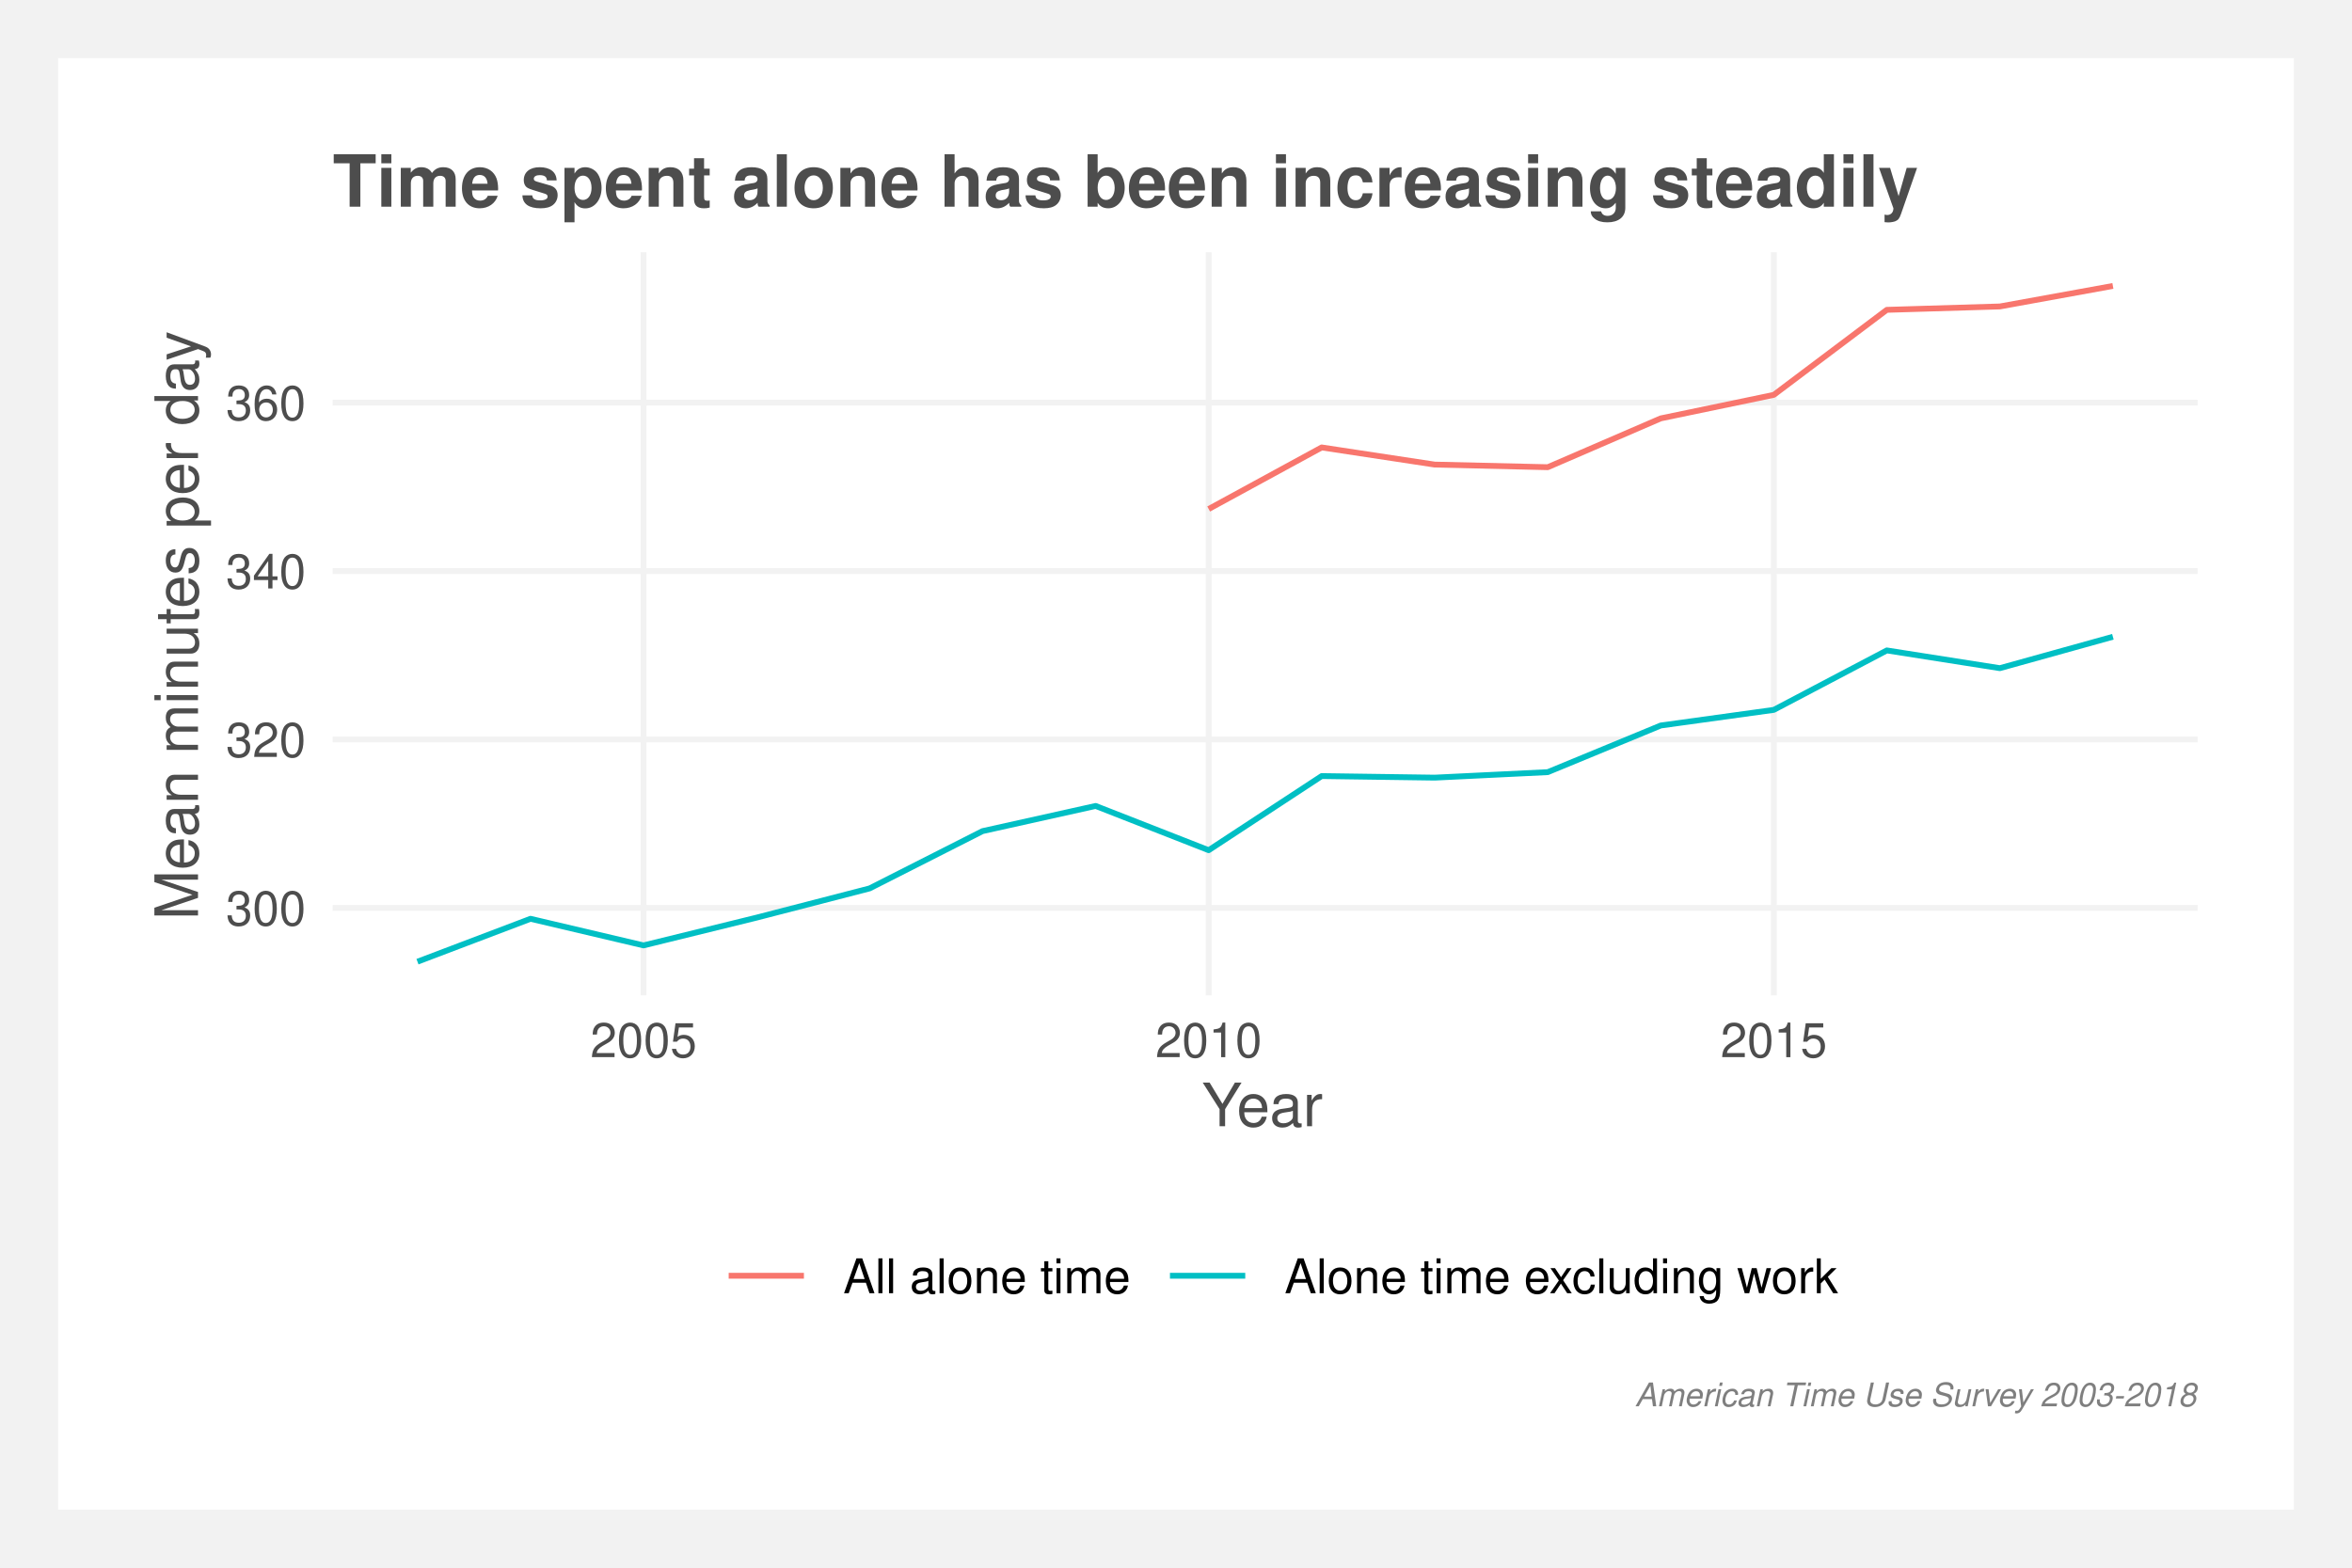
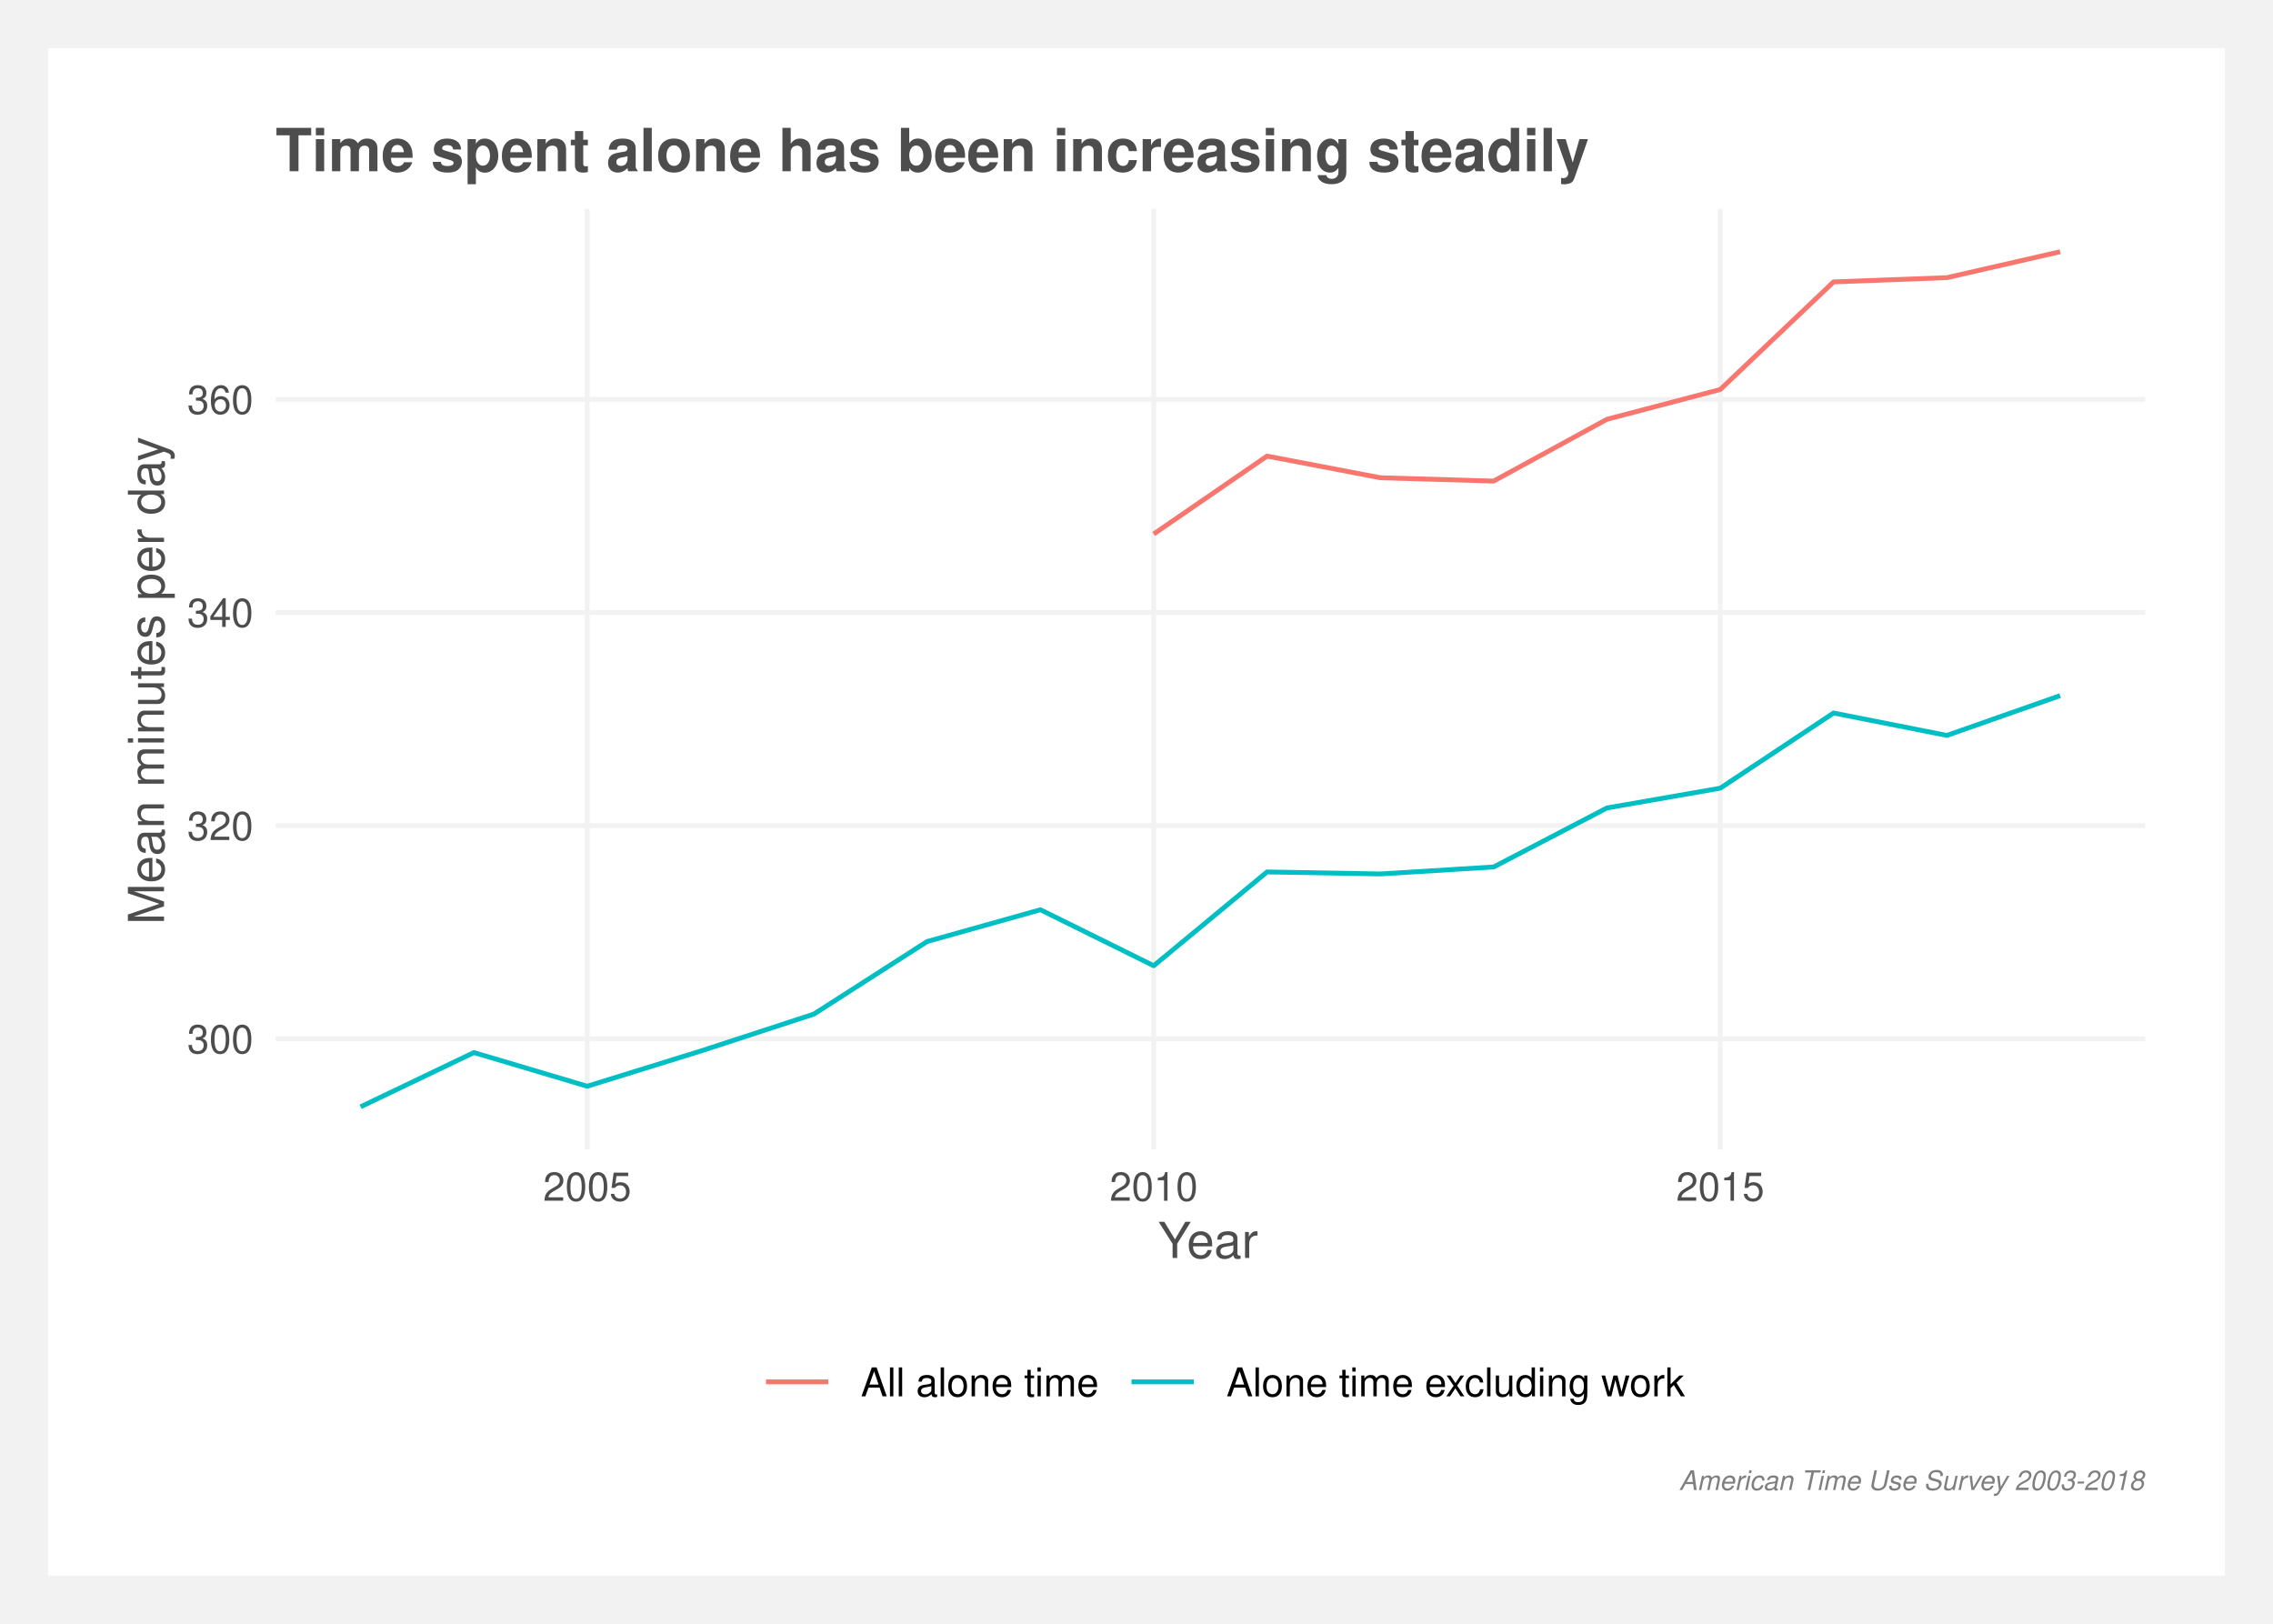
- <svg xmlns="http://www.w3.org/2000/svg" viewBox="0 0 432.00 288.00">
+ <svg xmlns="http://www.w3.org/2000/svg" viewBox="0 0 504.00 360.00">
  <defs>
    <style type="text/css">
    line, polyline, polygon, path, rect, circle {
      fill: none;
      stroke: #000000;
      stroke-linecap: round;
      stroke-linejoin: round;
      stroke-miterlimit: 10.00;
    }
  </style>
  </defs>
  <rect width="100%" height="100%" style="stroke: none; fill: #FFFFFF;" />
-   <rect x="0" y="0.00" width="432.00" height="288.00" style="stroke-width: 21.34; stroke: #F2F2F2;" />
+   <rect x="0.00" y="0.00" width="504.00" height="360.00" style="stroke-width: 21.34; stroke: #F2F2F2;" />
  <defs>
-     <clipPath id="cpNjEuMTF8NDAzLjY1fDE4Mi44N3w0Ni4zMw==">
-       <rect x="61.11" y="46.33" width="342.54" height="136.55" />
+     <clipPath id="cpNjEuMTF8NDc1LjY1fDI1NC44N3w0Ni4zMw==">
+       <rect x="61.11" y="46.33" width="414.54" height="208.55" />
    </clipPath>
  </defs>
-   <rect x="61.11" y="46.33" width="342.54" height="136.55" style="stroke-width: 1.07; stroke: none;" clip-path="url(#cpNjEuMTF8NDAzLjY1fDE4Mi44N3w0Ni4zMw==)" />
-   <polyline points="61.11,182.26 403.65,182.26 " style="stroke-width: 0.53; stroke: none; stroke-linecap: butt;" clip-path="url(#cpNjEuMTF8NDAzLjY1fDE4Mi44N3w0Ni4zMw==)" />
-   <polyline points="61.11,151.32 403.65,151.32 " style="stroke-width: 0.53; stroke: none; stroke-linecap: butt;" clip-path="url(#cpNjEuMTF8NDAzLjY1fDE4Mi44N3w0Ni4zMw==)" />
-   <polyline points="61.11,120.38 403.65,120.38 " style="stroke-width: 0.53; stroke: none; stroke-linecap: butt;" clip-path="url(#cpNjEuMTF8NDAzLjY1fDE4Mi44N3w0Ni4zMw==)" />
-   <polyline points="61.11,89.44 403.65,89.44 " style="stroke-width: 0.53; stroke: none; stroke-linecap: butt;" clip-path="url(#cpNjEuMTF8NDAzLjY1fDE4Mi44N3w0Ni4zMw==)" />
-   <polyline points="61.11,58.50 403.65,58.50 " style="stroke-width: 0.53; stroke: none; stroke-linecap: butt;" clip-path="url(#cpNjEuMTF8NDAzLjY1fDE4Mi44N3w0Ni4zMw==)" />
-   <polyline points="66.30,182.87 66.30,46.33 " style="stroke-width: 0.53; stroke: none; stroke-linecap: butt;" clip-path="url(#cpNjEuMTF8NDAzLjY1fDE4Mi44N3w0Ni4zMw==)" />
-   <polyline points="170.10,182.87 170.10,46.33 " style="stroke-width: 0.53; stroke: none; stroke-linecap: butt;" clip-path="url(#cpNjEuMTF8NDAzLjY1fDE4Mi44N3w0Ni4zMw==)" />
-   <polyline points="273.90,182.87 273.90,46.33 " style="stroke-width: 0.53; stroke: none; stroke-linecap: butt;" clip-path="url(#cpNjEuMTF8NDAzLjY1fDE4Mi44N3w0Ni4zMw==)" />
-   <polyline points="377.70,182.87 377.70,46.33 " style="stroke-width: 0.53; stroke: none; stroke-linecap: butt;" clip-path="url(#cpNjEuMTF8NDAzLjY1fDE4Mi44N3w0Ni4zMw==)" />
-   <polyline points="61.11,166.79 403.65,166.79 " style="stroke-width: 1.07; stroke: #F2F2F2; stroke-linecap: butt;" clip-path="url(#cpNjEuMTF8NDAzLjY1fDE4Mi44N3w0Ni4zMw==)" />
-   <polyline points="61.11,135.85 403.65,135.85 " style="stroke-width: 1.07; stroke: #F2F2F2; stroke-linecap: butt;" clip-path="url(#cpNjEuMTF8NDAzLjY1fDE4Mi44N3w0Ni4zMw==)" />
-   <polyline points="61.11,104.91 403.65,104.91 " style="stroke-width: 1.07; stroke: #F2F2F2; stroke-linecap: butt;" clip-path="url(#cpNjEuMTF8NDAzLjY1fDE4Mi44N3w0Ni4zMw==)" />
-   <polyline points="61.11,73.97 403.65,73.97 " style="stroke-width: 1.07; stroke: #F2F2F2; stroke-linecap: butt;" clip-path="url(#cpNjEuMTF8NDAzLjY1fDE4Mi44N3w0Ni4zMw==)" />
-   <polyline points="118.20,182.87 118.20,46.33 " style="stroke-width: 1.07; stroke: #F2F2F2; stroke-linecap: butt;" clip-path="url(#cpNjEuMTF8NDAzLjY1fDE4Mi44N3w0Ni4zMw==)" />
-   <polyline points="222.00,182.87 222.00,46.33 " style="stroke-width: 1.07; stroke: #F2F2F2; stroke-linecap: butt;" clip-path="url(#cpNjEuMTF8NDAzLjY1fDE4Mi44N3w0Ni4zMw==)" />
-   <polyline points="325.80,182.87 325.80,46.33 " style="stroke-width: 1.07; stroke: #F2F2F2; stroke-linecap: butt;" clip-path="url(#cpNjEuMTF8NDAzLjY1fDE4Mi44N3w0Ni4zMw==)" />
-   <polyline points="222.00,93.51 242.76,82.20 263.52,85.35 284.28,85.83 305.04,76.86 325.80,72.54 346.56,56.92 367.32,56.30 388.08,52.53 " style="stroke-width: 1.07; stroke: #F8766D; stroke-linecap: butt;" clip-path="url(#cpNjEuMTF8NDAzLjY1fDE4Mi44N3w0Ni4zMw==)" />
-   <polyline points="76.68,176.67 97.44,168.79 118.20,173.68 138.96,168.58 159.72,163.21 180.48,152.68 201.24,148.06 222.00,156.19 242.76,142.57 263.52,142.86 284.28,141.85 305.04,133.28 325.80,130.41 346.56,119.49 367.32,122.75 388.08,116.98 " style="stroke-width: 1.07; stroke: #00BFC4; stroke-linecap: butt;" clip-path="url(#cpNjEuMTF8NDAzLjY1fDE4Mi44N3w0Ni4zMw==)" />
+   <rect x="61.11" y="46.33" width="414.54" height="208.55" style="stroke-width: 1.07; stroke: none;" clip-path="url(#cpNjEuMTF8NDc1LjY1fDI1NC44N3w0Ni4zMw==)" />
+   <polyline points="61.11,253.94 475.65,253.94 " style="stroke-width: 0.53; stroke: none; stroke-linecap: butt;" clip-path="url(#cpNjEuMTF8NDc1LjY1fDI1NC44N3w0Ni4zMw==)" />
+   <polyline points="61.11,206.68 475.65,206.68 " style="stroke-width: 0.53; stroke: none; stroke-linecap: butt;" clip-path="url(#cpNjEuMTF8NDc1LjY1fDI1NC44N3w0Ni4zMw==)" />
+   <polyline points="61.11,159.42 475.65,159.42 " style="stroke-width: 0.53; stroke: none; stroke-linecap: butt;" clip-path="url(#cpNjEuMTF8NDc1LjY1fDI1NC44N3w0Ni4zMw==)" />
+   <polyline points="61.11,112.17 475.65,112.17 " style="stroke-width: 0.53; stroke: none; stroke-linecap: butt;" clip-path="url(#cpNjEuMTF8NDc1LjY1fDI1NC44N3w0Ni4zMw==)" />
+   <polyline points="61.11,64.91 475.65,64.91 " style="stroke-width: 0.53; stroke: none; stroke-linecap: butt;" clip-path="url(#cpNjEuMTF8NDc1LjY1fDI1NC44N3w0Ni4zMw==)" />
+   <polyline points="67.39,254.87 67.39,46.33 " style="stroke-width: 0.53; stroke: none; stroke-linecap: butt;" clip-path="url(#cpNjEuMTF8NDc1LjY1fDI1NC44N3w0Ni4zMw==)" />
+   <polyline points="193.01,254.87 193.01,46.33 " style="stroke-width: 0.53; stroke: none; stroke-linecap: butt;" clip-path="url(#cpNjEuMTF8NDc1LjY1fDI1NC44N3w0Ni4zMw==)" />
+   <polyline points="318.63,254.87 318.63,46.33 " style="stroke-width: 0.53; stroke: none; stroke-linecap: butt;" clip-path="url(#cpNjEuMTF8NDc1LjY1fDI1NC44N3w0Ni4zMw==)" />
+   <polyline points="444.25,254.87 444.25,46.33 " style="stroke-width: 0.53; stroke: none; stroke-linecap: butt;" clip-path="url(#cpNjEuMTF8NDc1LjY1fDI1NC44N3w0Ni4zMw==)" />
+   <polyline points="61.11,230.31 475.65,230.31 " style="stroke-width: 1.07; stroke: #F2F2F2; stroke-linecap: butt;" clip-path="url(#cpNjEuMTF8NDc1LjY1fDI1NC44N3w0Ni4zMw==)" />
+   <polyline points="61.11,183.05 475.65,183.05 " style="stroke-width: 1.07; stroke: #F2F2F2; stroke-linecap: butt;" clip-path="url(#cpNjEuMTF8NDc1LjY1fDI1NC44N3w0Ni4zMw==)" />
+   <polyline points="61.11,135.80 475.65,135.80 " style="stroke-width: 1.07; stroke: #F2F2F2; stroke-linecap: butt;" clip-path="url(#cpNjEuMTF8NDc1LjY1fDI1NC44N3w0Ni4zMw==)" />
+   <polyline points="61.11,88.54 475.65,88.54 " style="stroke-width: 1.07; stroke: #F2F2F2; stroke-linecap: butt;" clip-path="url(#cpNjEuMTF8NDc1LjY1fDI1NC44N3w0Ni4zMw==)" />
+   <polyline points="130.20,254.87 130.20,46.33 " style="stroke-width: 1.07; stroke: #F2F2F2; stroke-linecap: butt;" clip-path="url(#cpNjEuMTF8NDc1LjY1fDI1NC44N3w0Ni4zMw==)" />
+   <polyline points="255.82,254.87 255.82,46.33 " style="stroke-width: 1.07; stroke: #F2F2F2; stroke-linecap: butt;" clip-path="url(#cpNjEuMTF8NDc1LjY1fDI1NC44N3w0Ni4zMw==)" />
+   <polyline points="381.44,254.87 381.44,46.33 " style="stroke-width: 1.07; stroke: #F2F2F2; stroke-linecap: butt;" clip-path="url(#cpNjEuMTF8NDc1LjY1fDI1NC44N3w0Ni4zMw==)" />
+   <polyline points="255.82,118.39 280.95,101.12 306.07,105.92 331.19,106.66 356.32,92.96 381.44,86.36 406.56,62.50 431.69,61.56 456.81,55.81 " style="stroke-width: 1.07; stroke: #F8766D; stroke-linecap: butt;" clip-path="url(#cpNjEuMTF8NDc1LjY1fDI1NC44N3w0Ni4zMw==)" />
+   <polyline points="79.96,245.39 105.08,233.36 130.20,240.83 155.33,233.04 180.45,224.84 205.57,208.75 230.70,201.70 255.82,214.11 280.95,193.32 306.07,193.76 331.19,192.22 356.32,179.13 381.44,174.75 406.56,158.08 431.69,163.05 456.81,154.23 " style="stroke-width: 1.07; stroke: #00BFC4; stroke-linecap: butt;" clip-path="url(#cpNjEuMTF8NDc1LjY1fDI1NC44N3w0Ni4zMw==)" />
  <defs>
-     <clipPath id="cpMC4wMHw0MzIuMDB8Mjg4LjAwfDAuMDA=">
-       <rect x="0.00" y="0.00" width="432.00" height="288.00" />
+     <clipPath id="cpMC4wMHw1MDQuMDB8MzYwLjAwfDAuMDA=">
+       <rect x="0.00" y="0.00" width="504.00" height="360.00" />
    </clipPath>
  </defs>
-   <g clip-path="url(#cpMC4wMHw0MzIuMDB8Mjg4LjAwfDAuMDA=)">
-     <text x="41.50" y="170.00" style="font-size: 8.80px; fill: #4D4D4D; font-family: Helvetica;" textLength="14.68px" lengthAdjust="spacingAndGlyphs">300</text>
+   <g clip-path="url(#cpMC4wMHw1MDQuMDB8MzYwLjAwfDAuMDA=)">
+     <text x="41.50" y="233.52" style="font-size: 8.80px; fill: #4D4D4D; font-family: Helvetica;" textLength="14.68px" lengthAdjust="spacingAndGlyphs">300</text>
  </g>
-   <g clip-path="url(#cpMC4wMHw0MzIuMDB8Mjg4LjAwfDAuMDA=)">
-     <text x="41.50" y="139.06" style="font-size: 8.80px; fill: #4D4D4D; font-family: Helvetica;" textLength="14.68px" lengthAdjust="spacingAndGlyphs">320</text>
+   <g clip-path="url(#cpMC4wMHw1MDQuMDB8MzYwLjAwfDAuMDA=)">
+     <text x="41.50" y="186.26" style="font-size: 8.80px; fill: #4D4D4D; font-family: Helvetica;" textLength="14.68px" lengthAdjust="spacingAndGlyphs">320</text>
  </g>
-   <g clip-path="url(#cpMC4wMHw0MzIuMDB8Mjg4LjAwfDAuMDA=)">
-     <text x="41.50" y="108.11" style="font-size: 8.80px; fill: #4D4D4D; font-family: Helvetica;" textLength="14.68px" lengthAdjust="spacingAndGlyphs">340</text>
+   <g clip-path="url(#cpMC4wMHw1MDQuMDB8MzYwLjAwfDAuMDA=)">
+     <text x="41.50" y="139.00" style="font-size: 8.80px; fill: #4D4D4D; font-family: Helvetica;" textLength="14.68px" lengthAdjust="spacingAndGlyphs">340</text>
  </g>
-   <g clip-path="url(#cpMC4wMHw0MzIuMDB8Mjg4LjAwfDAuMDA=)">
-     <text x="41.50" y="77.17" style="font-size: 8.80px; fill: #4D4D4D; font-family: Helvetica;" textLength="14.68px" lengthAdjust="spacingAndGlyphs">360</text>
+   <g clip-path="url(#cpMC4wMHw1MDQuMDB8MzYwLjAwfDAuMDA=)">
+     <text x="41.50" y="91.75" style="font-size: 8.80px; fill: #4D4D4D; font-family: Helvetica;" textLength="14.68px" lengthAdjust="spacingAndGlyphs">360</text>
  </g>
-   <polyline points="58.37,166.79 61.11,166.79 " style="stroke-width: 1.07; stroke: none; stroke-linecap: butt;" clip-path="url(#cpMC4wMHw0MzIuMDB8Mjg4LjAwfDAuMDA=)" />
-   <polyline points="58.37,135.85 61.11,135.85 " style="stroke-width: 1.07; stroke: none; stroke-linecap: butt;" clip-path="url(#cpMC4wMHw0MzIuMDB8Mjg4LjAwfDAuMDA=)" />
-   <polyline points="58.37,104.91 61.11,104.91 " style="stroke-width: 1.07; stroke: none; stroke-linecap: butt;" clip-path="url(#cpMC4wMHw0MzIuMDB8Mjg4LjAwfDAuMDA=)" />
-   <polyline points="58.37,73.97 61.11,73.97 " style="stroke-width: 1.07; stroke: none; stroke-linecap: butt;" clip-path="url(#cpMC4wMHw0MzIuMDB8Mjg4LjAwfDAuMDA=)" />
-   <polyline points="118.20,185.61 118.20,182.87 " style="stroke-width: 1.07; stroke: none; stroke-linecap: butt;" clip-path="url(#cpMC4wMHw0MzIuMDB8Mjg4LjAwfDAuMDA=)" />
-   <polyline points="222.00,185.61 222.00,182.87 " style="stroke-width: 1.07; stroke: none; stroke-linecap: butt;" clip-path="url(#cpMC4wMHw0MzIuMDB8Mjg4LjAwfDAuMDA=)" />
-   <polyline points="325.80,185.61 325.80,182.87 " style="stroke-width: 1.07; stroke: none; stroke-linecap: butt;" clip-path="url(#cpMC4wMHw0MzIuMDB8Mjg4LjAwfDAuMDA=)" />
-   <g clip-path="url(#cpMC4wMHw0MzIuMDB8Mjg4LjAwfDAuMDA=)">
-     <text x="108.42" y="194.22" style="font-size: 8.80px; fill: #4D4D4D; font-family: Helvetica;" textLength="19.57px" lengthAdjust="spacingAndGlyphs">2005</text>
+   <polyline points="58.37,230.31 61.11,230.31 " style="stroke-width: 1.07; stroke: none; stroke-linecap: butt;" clip-path="url(#cpMC4wMHw1MDQuMDB8MzYwLjAwfDAuMDA=)" />
+   <polyline points="58.37,183.05 61.11,183.05 " style="stroke-width: 1.07; stroke: none; stroke-linecap: butt;" clip-path="url(#cpMC4wMHw1MDQuMDB8MzYwLjAwfDAuMDA=)" />
+   <polyline points="58.37,135.80 61.11,135.80 " style="stroke-width: 1.07; stroke: none; stroke-linecap: butt;" clip-path="url(#cpMC4wMHw1MDQuMDB8MzYwLjAwfDAuMDA=)" />
+   <polyline points="58.37,88.54 61.11,88.54 " style="stroke-width: 1.07; stroke: none; stroke-linecap: butt;" clip-path="url(#cpMC4wMHw1MDQuMDB8MzYwLjAwfDAuMDA=)" />
+   <polyline points="130.20,257.61 130.20,254.87 " style="stroke-width: 1.07; stroke: none; stroke-linecap: butt;" clip-path="url(#cpMC4wMHw1MDQuMDB8MzYwLjAwfDAuMDA=)" />
+   <polyline points="255.82,257.61 255.82,254.87 " style="stroke-width: 1.07; stroke: none; stroke-linecap: butt;" clip-path="url(#cpMC4wMHw1MDQuMDB8MzYwLjAwfDAuMDA=)" />
+   <polyline points="381.44,257.61 381.44,254.87 " style="stroke-width: 1.07; stroke: none; stroke-linecap: butt;" clip-path="url(#cpMC4wMHw1MDQuMDB8MzYwLjAwfDAuMDA=)" />
+   <g clip-path="url(#cpMC4wMHw1MDQuMDB8MzYwLjAwfDAuMDA=)">
+     <text x="120.42" y="266.22" style="font-size: 8.80px; fill: #4D4D4D; font-family: Helvetica;" textLength="19.57px" lengthAdjust="spacingAndGlyphs">2005</text>
  </g>
-   <g clip-path="url(#cpMC4wMHw0MzIuMDB8Mjg4LjAwfDAuMDA=)">
-     <text x="212.22" y="194.22" style="font-size: 8.80px; fill: #4D4D4D; font-family: Helvetica;" textLength="19.57px" lengthAdjust="spacingAndGlyphs">2010</text>
+   <g clip-path="url(#cpMC4wMHw1MDQuMDB8MzYwLjAwfDAuMDA=)">
+     <text x="246.04" y="266.22" style="font-size: 8.80px; fill: #4D4D4D; font-family: Helvetica;" textLength="19.57px" lengthAdjust="spacingAndGlyphs">2010</text>
  </g>
-   <g clip-path="url(#cpMC4wMHw0MzIuMDB8Mjg4LjAwfDAuMDA=)">
-     <text x="316.02" y="194.22" style="font-size: 8.80px; fill: #4D4D4D; font-family: Helvetica;" textLength="19.57px" lengthAdjust="spacingAndGlyphs">2015</text>
+   <g clip-path="url(#cpMC4wMHw1MDQuMDB8MzYwLjAwfDAuMDA=)">
+     <text x="371.65" y="266.22" style="font-size: 8.80px; fill: #4D4D4D; font-family: Helvetica;" textLength="19.57px" lengthAdjust="spacingAndGlyphs">2015</text>
  </g>
-   <g clip-path="url(#cpMC4wMHw0MzIuMDB8Mjg4LjAwfDAuMDA=)">
-     <text x="220.77" y="206.90" style="font-size: 11.00px; fill: #4D4D4D; font-family: Helvetica;" textLength="23.23px" lengthAdjust="spacingAndGlyphs">Year</text>
+   <g clip-path="url(#cpMC4wMHw1MDQuMDB8MzYwLjAwfDAuMDA=)">
+     <text x="256.77" y="278.90" style="font-size: 11.00px; fill: #4D4D4D; font-family: Helvetica;" textLength="23.23px" lengthAdjust="spacingAndGlyphs">Year</text>
  </g>
-   <g clip-path="url(#cpMC4wMHw0MzIuMDB8Mjg4LjAwfDAuMDA=)">
-     <text transform="translate(36.37,169.01) rotate(-90)" style="font-size: 11.00px; fill: #4D4D4D; font-family: Helvetica;" textLength="108.82px" lengthAdjust="spacingAndGlyphs">Mean minutes per day</text>
+   <g clip-path="url(#cpMC4wMHw1MDQuMDB8MzYwLjAwfDAuMDA=)">
+     <text transform="translate(36.37,205.01) rotate(-90)" style="font-size: 11.00px; fill: #4D4D4D; font-family: Helvetica;" textLength="108.82px" lengthAdjust="spacingAndGlyphs">Mean minutes per day</text>
  </g>
-   <rect x="121.15" y="220.25" width="222.47" height="28.24" style="stroke-width: 1.07; stroke: none; fill: #FFFFFF;" clip-path="url(#cpMC4wMHw0MzIuMDB8Mjg4LjAwfDAuMDA=)" />
-   <rect x="132.11" y="225.73" width="17.28" height="17.28" style="stroke-width: 1.07; stroke: none;" clip-path="url(#cpMC4wMHw0MzIuMDB8Mjg4LjAwfDAuMDA=)" />
-   <line x1="133.84" y1="234.37" x2="147.66" y2="234.37" style="stroke-width: 1.07; stroke: #F8766D; stroke-linecap: butt;" clip-path="url(#cpMC4wMHw0MzIuMDB8Mjg4LjAwfDAuMDA=)" />
-   <rect x="213.17" y="225.73" width="17.28" height="17.28" style="stroke-width: 1.07; stroke: none;" clip-path="url(#cpMC4wMHw0MzIuMDB8Mjg4LjAwfDAuMDA=)" />
-   <line x1="214.89" y1="234.37" x2="228.72" y2="234.37" style="stroke-width: 1.07; stroke: #00BFC4; stroke-linecap: butt;" clip-path="url(#cpMC4wMHw0MzIuMDB8Mjg4LjAwfDAuMDA=)" />
-   <g clip-path="url(#cpMC4wMHw0MzIuMDB8Mjg4LjAwfDAuMDA=)">
-     <text x="154.87" y="237.58" style="font-size: 8.80px; font-family: Helvetica;" textLength="52.82px" lengthAdjust="spacingAndGlyphs">All alone time</text>
+   <rect x="157.15" y="292.25" width="222.47" height="28.24" style="stroke-width: 1.07; stroke: none; fill: #FFFFFF;" clip-path="url(#cpMC4wMHw1MDQuMDB8MzYwLjAwfDAuMDA=)" />
+   <rect x="168.11" y="297.73" width="17.28" height="17.28" style="stroke-width: 1.07; stroke: none;" clip-path="url(#cpMC4wMHw1MDQuMDB8MzYwLjAwfDAuMDA=)" />
+   <line x1="169.84" y1="306.37" x2="183.66" y2="306.37" style="stroke-width: 1.07; stroke: #F8766D; stroke-linecap: butt;" clip-path="url(#cpMC4wMHw1MDQuMDB8MzYwLjAwfDAuMDA=)" />
+   <rect x="249.17" y="297.73" width="17.28" height="17.28" style="stroke-width: 1.07; stroke: none;" clip-path="url(#cpMC4wMHw1MDQuMDB8MzYwLjAwfDAuMDA=)" />
+   <line x1="250.89" y1="306.37" x2="264.72" y2="306.37" style="stroke-width: 1.07; stroke: #00BFC4; stroke-linecap: butt;" clip-path="url(#cpMC4wMHw1MDQuMDB8MzYwLjAwfDAuMDA=)" />
+   <g clip-path="url(#cpMC4wMHw1MDQuMDB8MzYwLjAwfDAuMDA=)">
+     <text x="190.87" y="309.58" style="font-size: 8.80px; font-family: Helvetica;" textLength="52.82px" lengthAdjust="spacingAndGlyphs">All alone time</text>
  </g>
-   <g clip-path="url(#cpMC4wMHw0MzIuMDB8Mjg4LjAwfDAuMDA=)">
-     <text x="235.93" y="237.58" style="font-size: 8.80px; font-family: Helvetica;" textLength="102.21px" lengthAdjust="spacingAndGlyphs">Alone time excluding work</text>
+   <g clip-path="url(#cpMC4wMHw1MDQuMDB8MzYwLjAwfDAuMDA=)">
+     <text x="271.93" y="309.58" style="font-size: 8.80px; font-family: Helvetica;" textLength="102.21px" lengthAdjust="spacingAndGlyphs">Alone time excluding work</text>
  </g>
-   <g clip-path="url(#cpMC4wMHw0MzIuMDB8Mjg4LjAwfDAuMDA=)">
+   <g clip-path="url(#cpMC4wMHw1MDQuMDB8MzYwLjAwfDAuMDA=)">
    <text x="61.11" y="37.97" style="font-size: 13.20px; font-weight: bold; fill: #4D4D4D; font-family: Helvetica;" textLength="291.24px" lengthAdjust="spacingAndGlyphs">Time spent alone has been increasing steadily</text>
  </g>
-   <g clip-path="url(#cpMC4wMHw0MzIuMDB8Mjg4LjAwfDAuMDA=)">
-     <text x="300.29" y="258.35" style="font-size: 6.00px; font-style: italic; fill: #7F7F7F; font-family: Helvetica;" textLength="103.37px" lengthAdjust="spacingAndGlyphs">American Time Use Survey 2003-2018</text>
+   <g clip-path="url(#cpMC4wMHw1MDQuMDB8MzYwLjAwfDAuMDA=)">
+     <text x="372.29" y="330.35" style="font-size: 6.00px; font-style: italic; fill: #7F7F7F; font-family: Helvetica;" textLength="103.37px" lengthAdjust="spacingAndGlyphs">American Time Use Survey 2003-2018</text>
  </g>
</svg>
